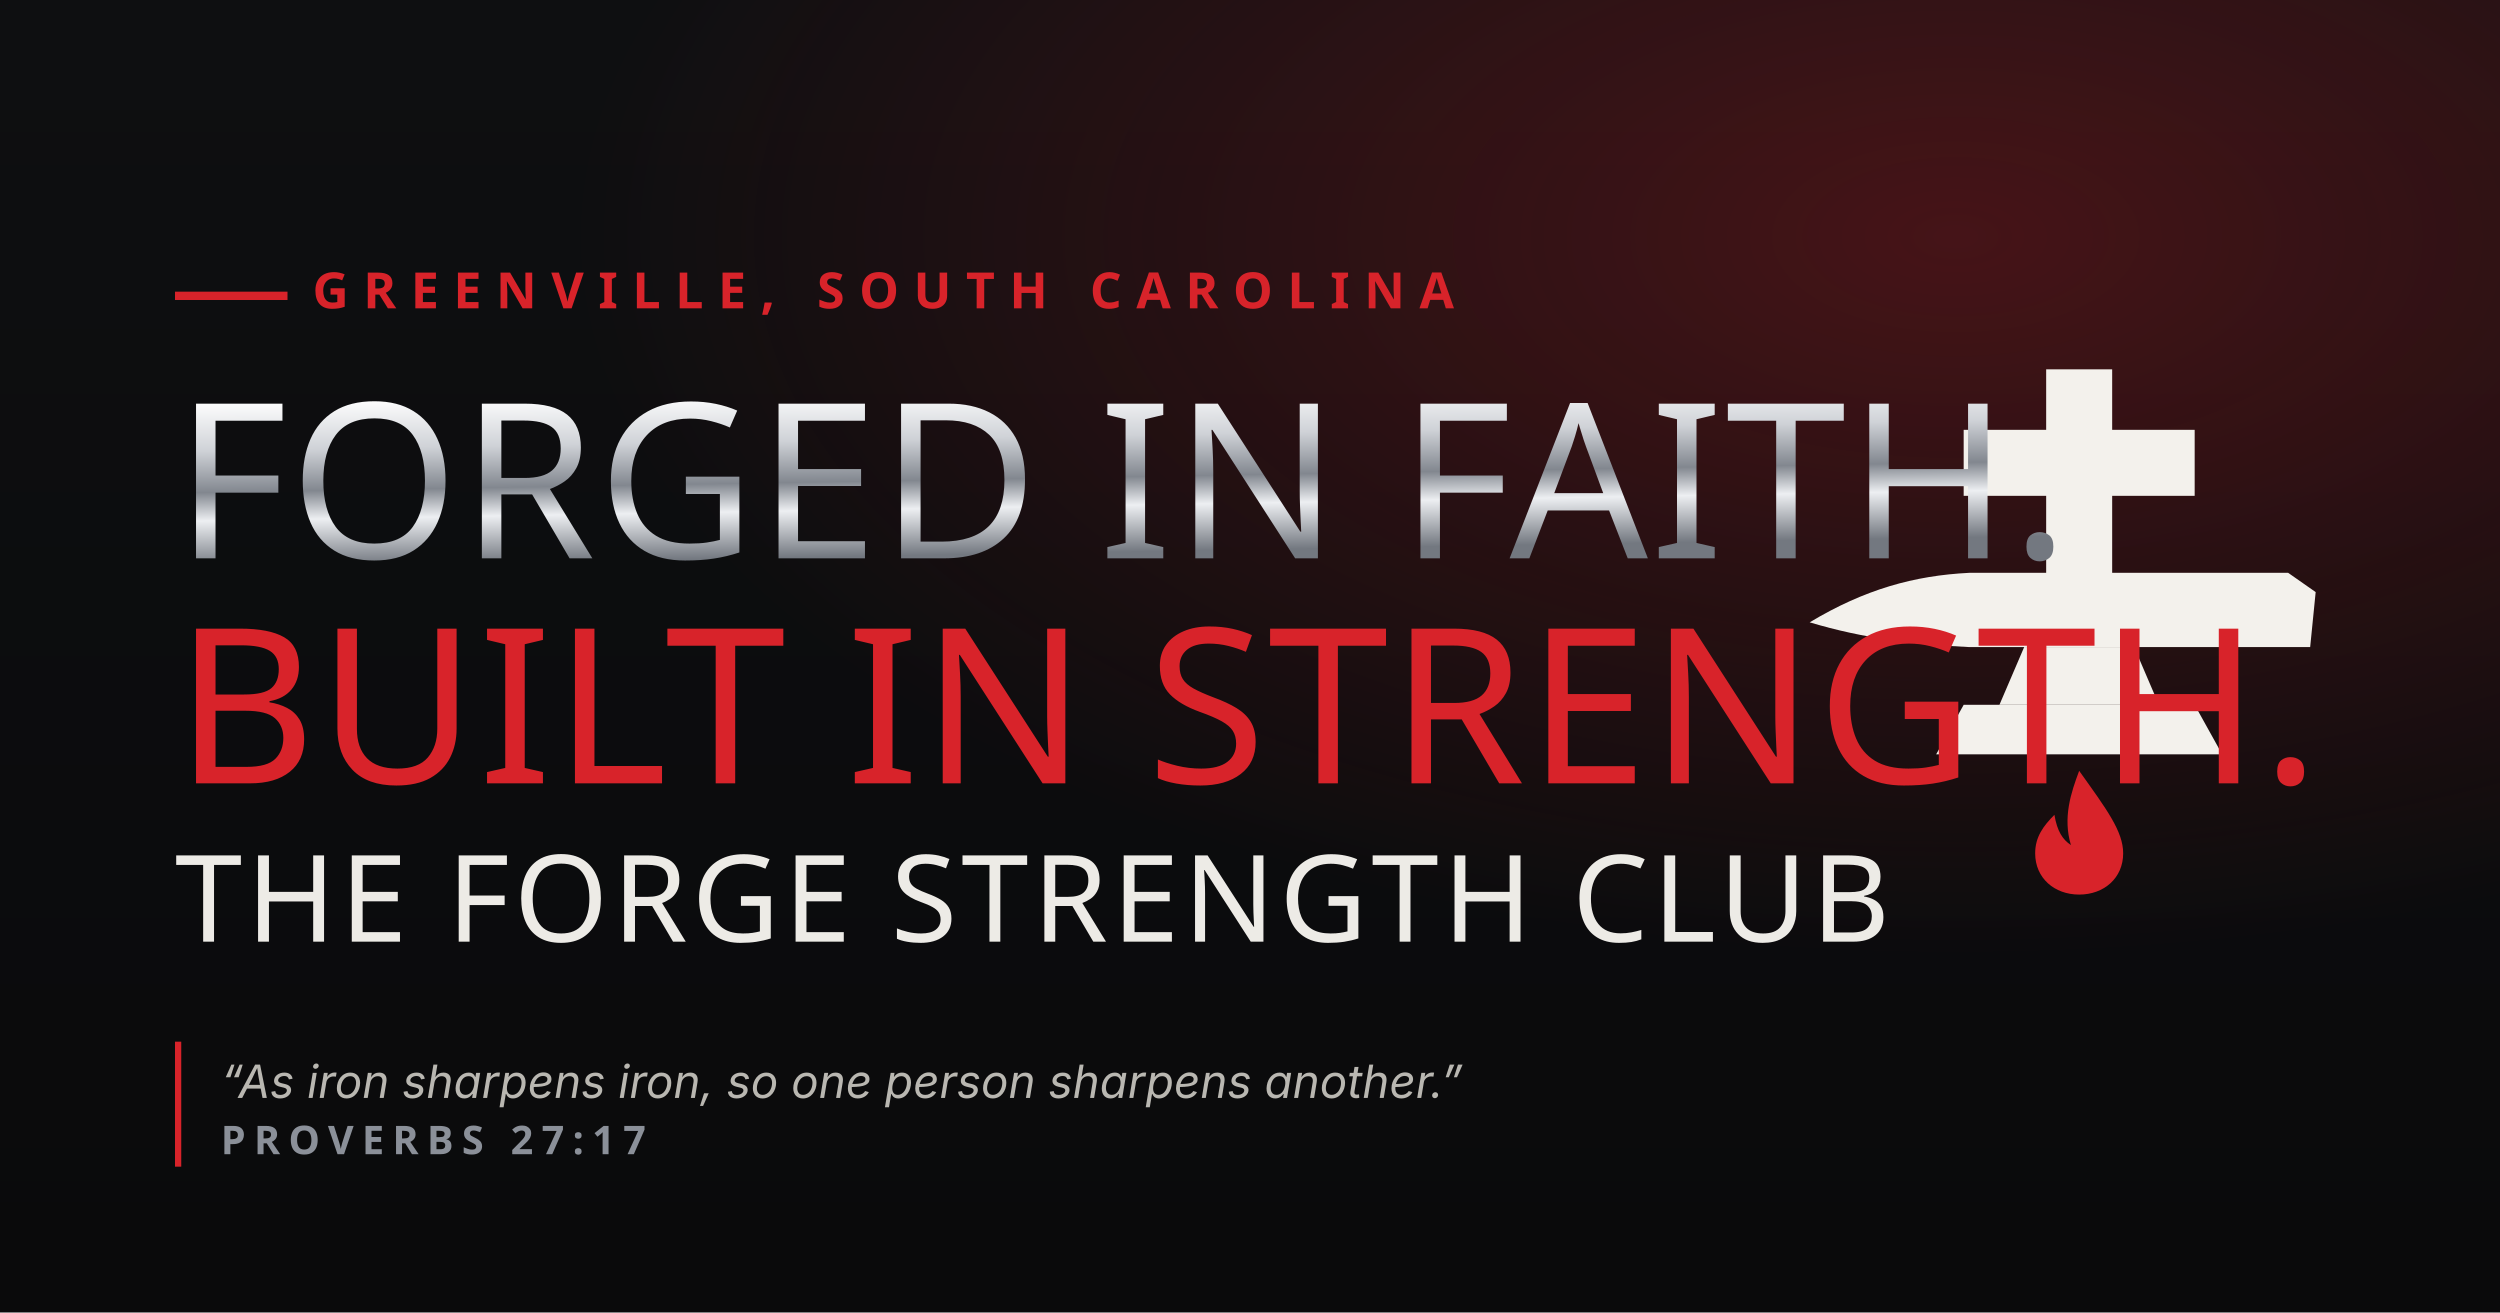
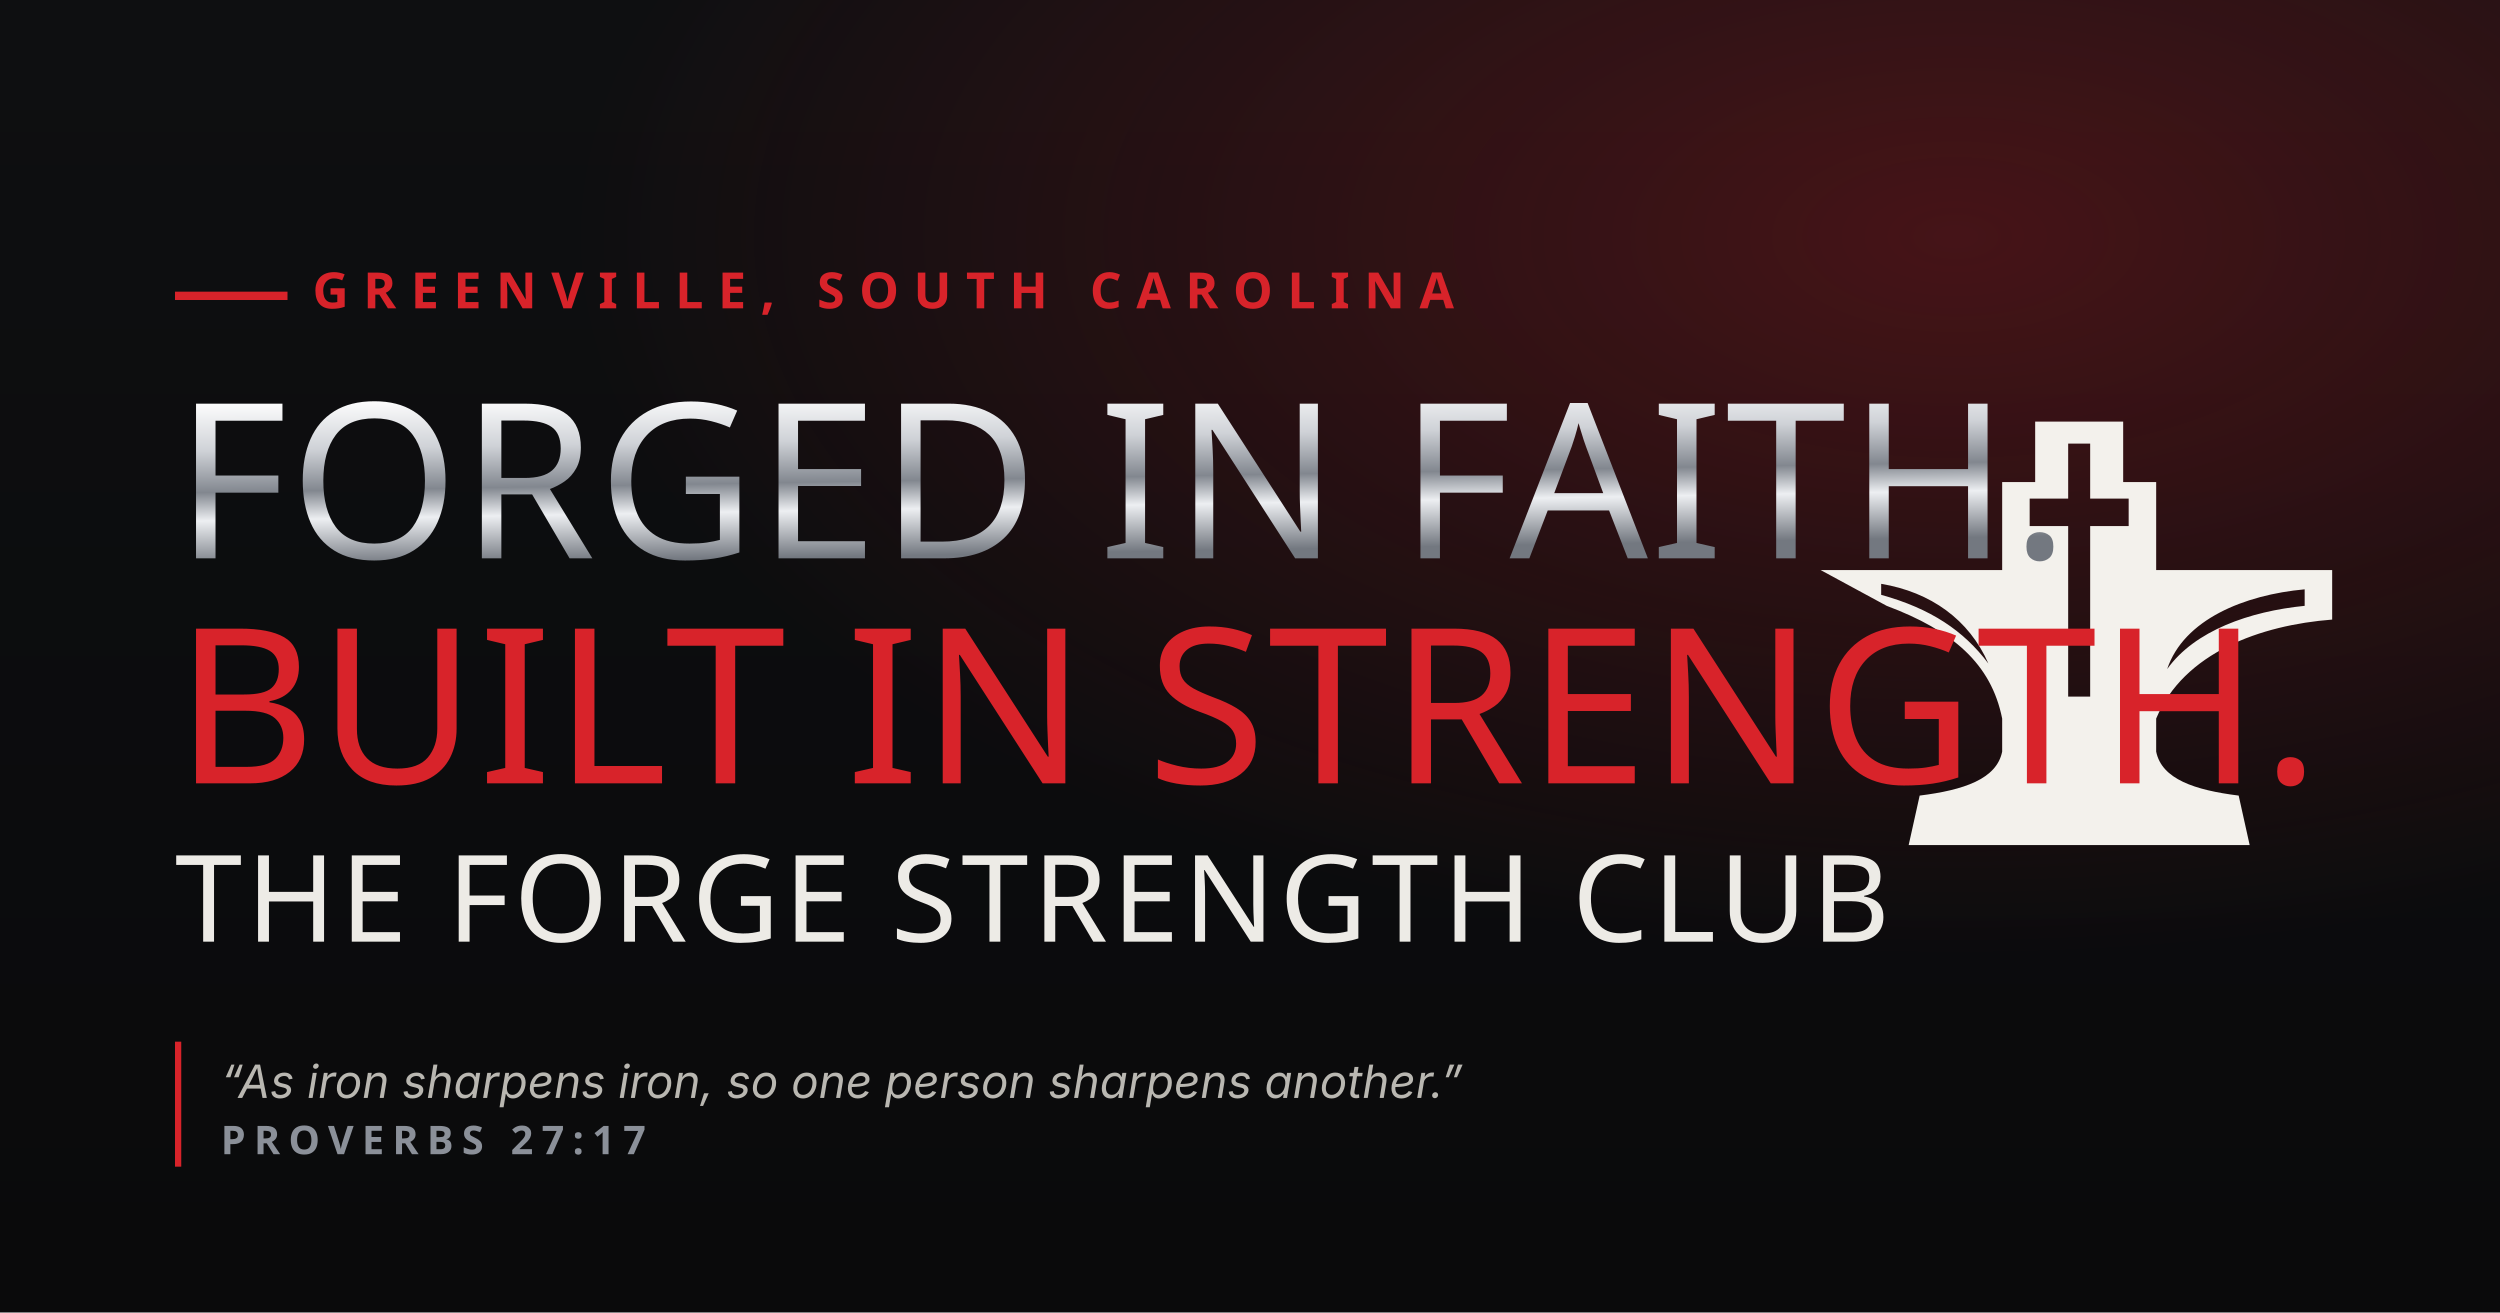
<svg xmlns="http://www.w3.org/2000/svg" viewBox="0 0 1200 630" width="1200" height="630">
  <defs>
    <linearGradient id="bg" x1="0" y1="0" x2="0" y2="1">
      <stop offset="0" stop-color="#0E0F11" />
      <stop offset="1" stop-color="#0A0A0B" />
    </linearGradient>
    <radialGradient id="glow" cx="78%" cy="18%" r="55%">
      <stop offset="0" stop-color="#D8232A" stop-opacity=".28" />
      <stop offset="1" stop-color="#D8232A" stop-opacity="0" />
    </radialGradient>
    <linearGradient id="steel" x1="0" y1="0" x2="0.2" y2="1">
      <stop offset="0" stop-color="#FFFFFF" />
      <stop offset=".3" stop-color="#CFD2D7" />
      <stop offset=".55" stop-color="#82878F" />
      <stop offset=".72" stop-color="#EDEFF2" />
      <stop offset="1" stop-color="#737880" />
    </linearGradient>
  </defs>
  <rect width="1200" height="630" fill="url(#bg)" />
  <rect width="1200" height="630" fill="url(#glow)" />
-   <g transform="translate(866 172) scale(1.32)">
-     <g fill="#F3F1EC">
-       <path d="M88 4h24v22h30v24h-30v50H88V50H58V26h30V4z" />
-       <path d="M2 96C22 84 40 79 60 78h116l10 7-2 20H60C40 104 22 102 2 96z" />
-       <path d="M80 105h40l9 21H71z" />
-       <path d="M58 126h84l10 18H48z" />
-     </g>
-     <path fill="#D8232A" d="M100 150c10 14 16 22 16 30 0 9-7 15-16 15s-16-6-16-15c0-6 3-10 7-14 1 6 3 9 6 11-3-10 0-19 3-27z" />
+   <g transform="translate(866 178.6) scale(1.32)">
+     <path fill="#F3F1EC" fill-rule="evenodd" d="M6 72H72V40H84V18H116V40H128V72H192V90C166 92 138 102 128 126V138C130 148 142 152 158 154L162 172H38L42 154C58 152 70 148 72 138V126C68 106 54 94 30 85ZM96 26H104V46H118V56H104V118H96V56H82V46H96ZM182 79C160 81 138 90 132 108C142 94 162 87 182 85ZM28 77C46 80 60 90 67 106C58 94 46 86 28 81Z" />
  </g>
  <g font-family="Anton, 'Arial Narrow', Impact, sans-serif" text-transform="uppercase">
    <rect x="84" y="140" width="54" height="4" fill="#D8232A" />
    <text x="150" y="148" fill="#D8232A" font-family="'Barlow Condensed', 'Arial Narrow', sans-serif" font-size="24" font-weight="700" letter-spacing="7">GREENVILLE, SOUTH CAROLINA</text>
    <text x="84" y="268" fill="url(#steel)" font-size="104" letter-spacing="1">FORGED IN FAITH.</text>
    <text x="84" y="376" fill="#D8232A" font-size="104" letter-spacing="1">BUILT IN STRENGTH.</text>
    <text x="84" y="452" fill="#EDEBE6" font-size="58" letter-spacing="2">THE FORGE STRENGTH CLUB</text>
  </g>
  <rect x="84" y="500" width="3" height="60" fill="#D8232A" />
  <text x="106" y="527" fill="#B9B7B1" font-family="Inter, system-ui, sans-serif" font-size="22" font-style="italic">“As iron sharpens iron, so one person sharpens another.”</text>
  <text x="106" y="554" fill="#8B9099" font-family="'Barlow Condensed', sans-serif" font-size="19" font-weight="700" letter-spacing="4">PROVERBS 27:17</text>
</svg>
